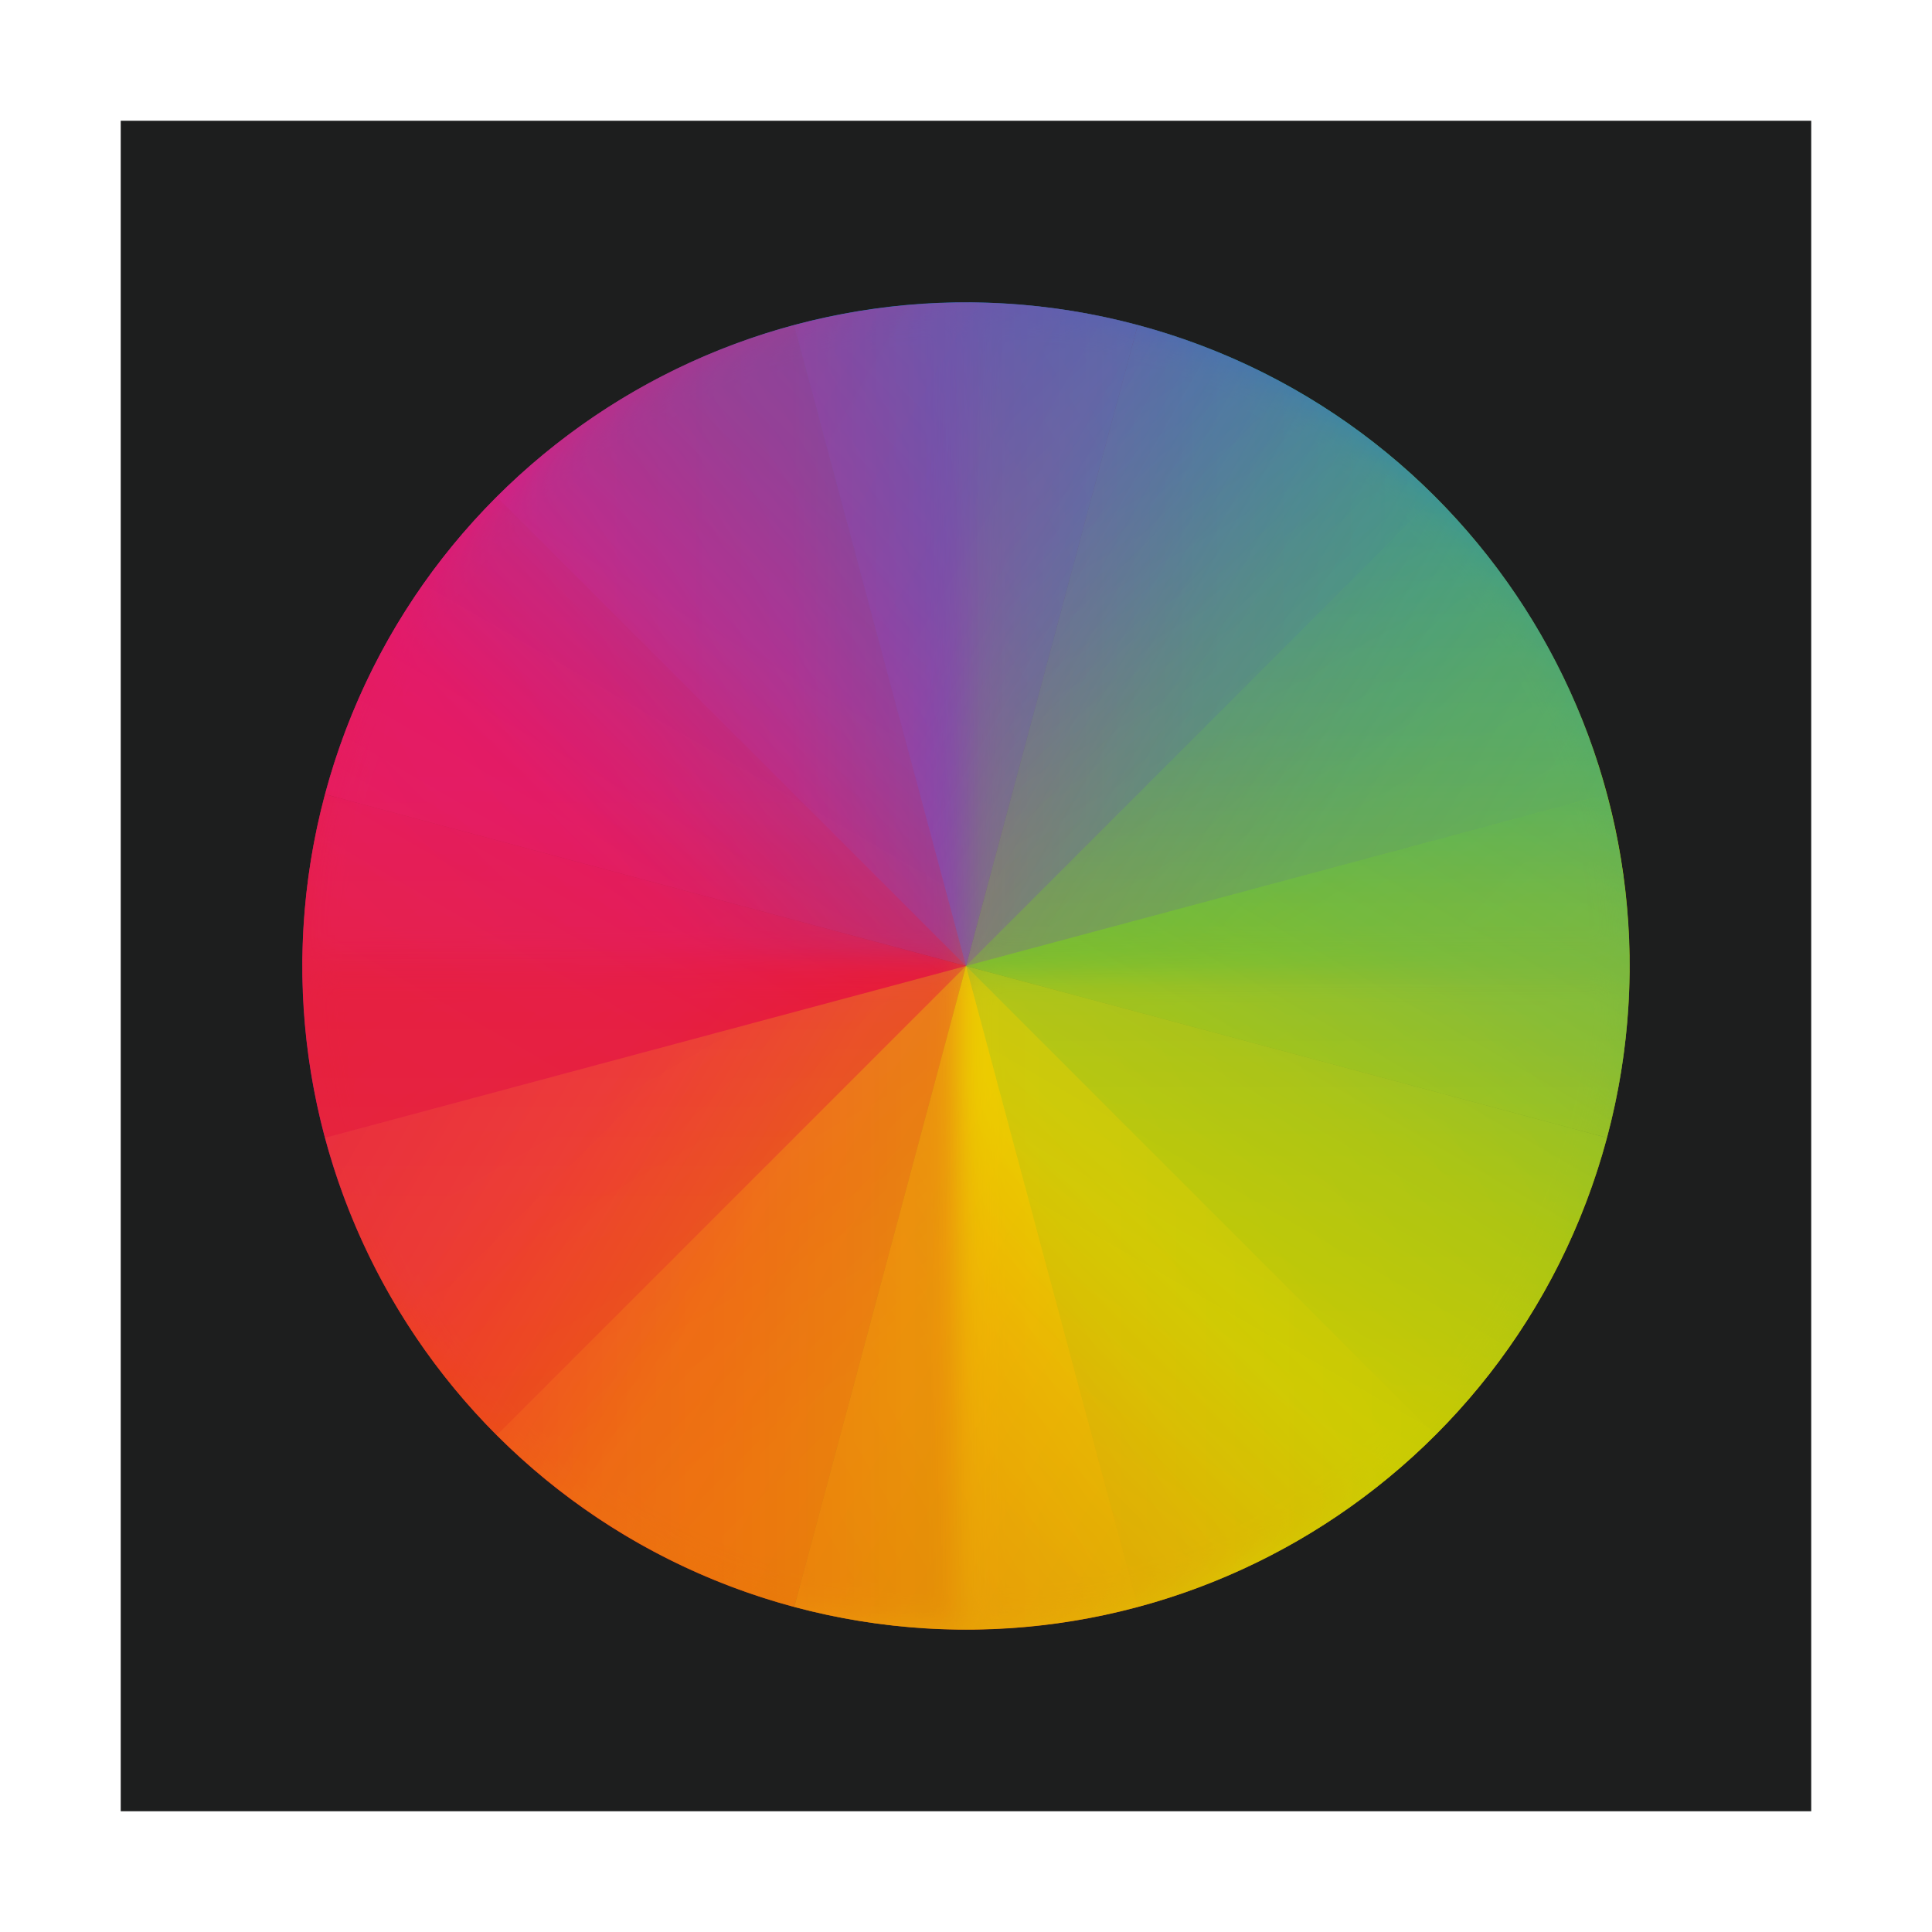
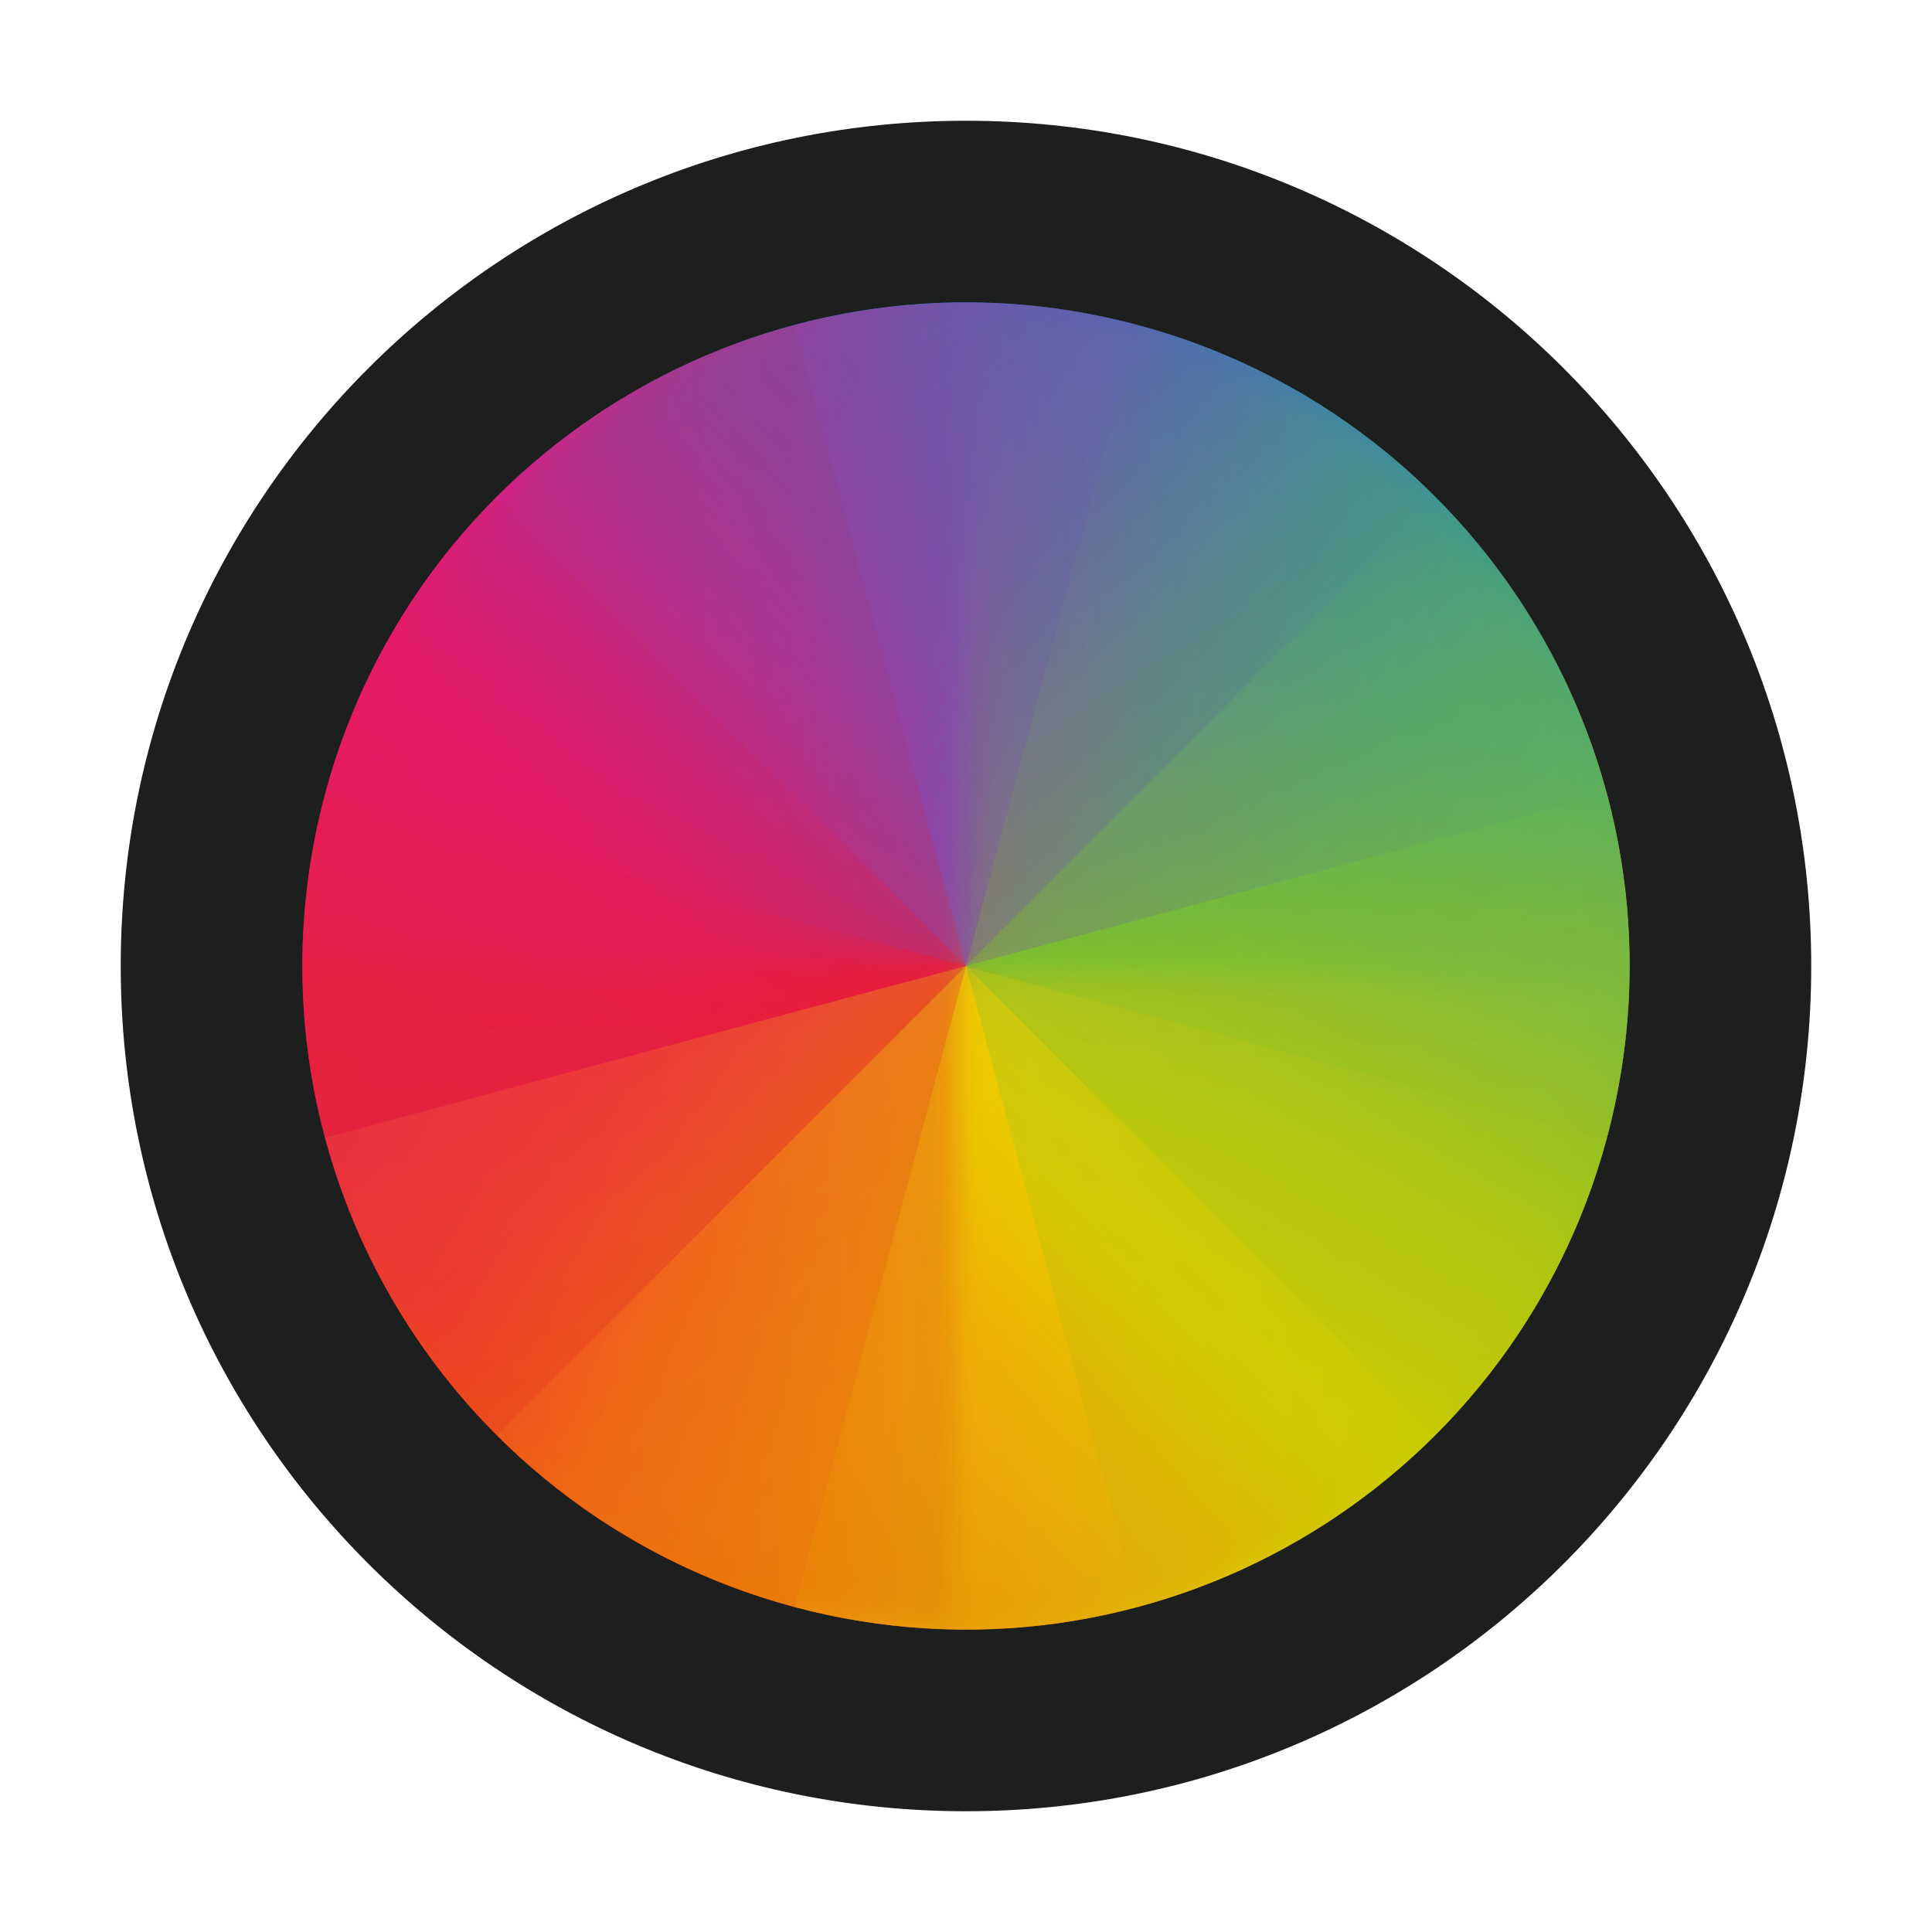
<svg xmlns="http://www.w3.org/2000/svg" xmlns:xlink="http://www.w3.org/1999/xlink" width="32" height="32" id="svg5453" version="1.1">
  <defs id="defs5455">
    <linearGradient xlink:href="#linearGradient4288" id="linearGradient4274" x1="8" y1="24" x2="24" y2="8" gradientUnits="userSpaceOnUse" />
    <linearGradient id="linearGradient4288">
      <stop id="stop4290" offset="0" style="stop-color:#e81877;stop-opacity:1" />
      <stop style="stop-color:#dd1d8c;stop-opacity:1" offset="0.312" id="stop4294-9" />
      <stop id="stop4296" offset="0.562" style="stop-color:#6d57b1;stop-opacity:1" />
      <stop style="stop-color:#2a78c1;stop-opacity:1" offset="0.75" id="stop4298" />
      <stop id="stop4292-2" offset="1" style="stop-color:#018dcb;stop-opacity:1" />
    </linearGradient>
    <clipPath clipPathUnits="userSpaceOnUse" id="clipPath4534">
      <rect ry="16" y="8" x="8" height="32" width="32" id="rect4536" style="opacity:1;fill:url(#linearGradient4538);fill-opacity:1;stroke:none;stroke-width:2.8;stroke-miterlimit:4;stroke-dasharray:none;stroke-opacity:0.55" />
    </clipPath>
    <linearGradient xlink:href="#linearGradient4300" id="linearGradient4278" gradientUnits="userSpaceOnUse" x1="8" y1="24" x2="24" y2="8" gradientTransform="matrix(1,0,0,-1,384.5714,547.798)" />
    <linearGradient id="linearGradient4300">
      <stop style="stop-color:#e51561;stop-opacity:1" offset="0" id="stop4302" />
      <stop id="stop4304" offset="0.312" style="stop-color:#e4156c;stop-opacity:1" />
      <stop style="stop-color:#e71e2c;stop-opacity:1" offset="0.562" id="stop4306" />
      <stop id="stop4308" offset="0.75" style="stop-color:#e8301e;stop-opacity:1" />
      <stop style="stop-color:#e6320e;stop-opacity:1" offset="1" id="stop4310" />
    </linearGradient>
    <clipPath clipPathUnits="userSpaceOnUse" id="clipPath4584">
      <rect ry="16" y="507.798" x="392.571" height="32" width="32" id="rect4586" style="opacity:1;fill:url(#linearGradient4588);fill-opacity:1;stroke:none;stroke-width:2.8;stroke-miterlimit:4;stroke-dasharray:none;stroke-opacity:0.55" />
    </clipPath>
    <linearGradient xlink:href="#linearGradient4328" id="linearGradient4284" gradientUnits="userSpaceOnUse" x1="8" y1="24" x2="24" y2="8" gradientTransform="matrix(-1,0,0,1,432.5714,499.798)" />
    <linearGradient id="linearGradient4328">
      <stop style="stop-color:#bec900;stop-opacity:1" offset="0" id="stop4330" />
      <stop id="stop4332" offset="0.312" style="stop-color:#9ec80a;stop-opacity:1" />
      <stop style="stop-color:#71b93d;stop-opacity:1" offset="0.562" id="stop4334" />
      <stop id="stop4336" offset="0.75" style="stop-color:#35a48f;stop-opacity:1" />
      <stop style="stop-color:#018fca;stop-opacity:1" offset="1" id="stop4338" />
    </linearGradient>
    <clipPath clipPathUnits="userSpaceOnUse" id="clipPath4550">
      <rect ry="16" y="507.798" x="392.571" height="32" width="32" id="rect4552" style="opacity:1;fill:url(#linearGradient4554);fill-opacity:1;stroke:none;stroke-width:2.8;stroke-miterlimit:4;stroke-dasharray:none;stroke-opacity:0.55" />
    </clipPath>
    <linearGradient xlink:href="#linearGradient4316" id="linearGradient4286" gradientUnits="userSpaceOnUse" gradientTransform="matrix(-1,0,0,-1,432.5714,547.798)" x1="8" y1="24" x2="24" y2="8" />
    <linearGradient id="linearGradient4316">
      <stop id="stop4318" offset="0" style="stop-color:#c1cc00;stop-opacity:1" />
      <stop style="stop-color:#dfcd00;stop-opacity:1" offset="0.312" id="stop4320" />
      <stop id="stop4322" offset="0.562" style="stop-color:#f0cc00;stop-opacity:1" />
      <stop style="stop-color:#fd8c08;stop-opacity:1" offset="0.75" id="stop4324" />
      <stop id="stop4326" offset="1" style="stop-color:#f25c13;stop-opacity:1" />
    </linearGradient>
    <clipPath clipPathUnits="userSpaceOnUse" id="clipPath4568">
      <rect ry="16" y="507.798" x="392.571" height="32" width="32" id="rect4570" style="opacity:1;fill:url(#linearGradient4572);fill-opacity:1;stroke:none;stroke-width:2.8;stroke-miterlimit:4;stroke-dasharray:none;stroke-opacity:0.55" />
    </clipPath>
    <clipPath clipPathUnits="userSpaceOnUse" id="clipPath4528">
      <rect ry="16" y="8" x="8" height="32" width="32" id="rect4530" style="opacity:1;fill:url(#linearGradient4532);fill-opacity:1;stroke:none;stroke-width:2.8;stroke-miterlimit:4;stroke-dasharray:none;stroke-opacity:0.55" />
    </clipPath>
    <filter style="color-interpolation-filters:sRGB" id="filter4390" x="-0.06" width="1.12" y="-0.06" height="1.12">
      <feGaussianBlur stdDeviation="0.4" id="feGaussianBlur4392" />
    </filter>
    <clipPath clipPathUnits="userSpaceOnUse" id="clipPath4578">
      <rect ry="16" y="507.798" x="392.571" height="32" width="32" id="rect4580" style="opacity:1;fill:url(#linearGradient4582);fill-opacity:1;stroke:none;stroke-width:2.8;stroke-miterlimit:4;stroke-dasharray:none;stroke-opacity:0.55" />
    </clipPath>
    <filter style="color-interpolation-filters:sRGB" id="filter4412" x="-0.06" width="1.12" y="-0.06" height="1.12">
      <feGaussianBlur stdDeviation="0.4" id="feGaussianBlur4414" />
    </filter>
    <clipPath clipPathUnits="userSpaceOnUse" id="clipPath4562">
      <rect ry="16" y="507.798" x="392.571" height="32" width="32" id="rect4564" style="opacity:1;fill:url(#linearGradient4566);fill-opacity:1;stroke:none;stroke-width:2.8;stroke-miterlimit:4;stroke-dasharray:none;stroke-opacity:0.55" />
    </clipPath>
    <filter style="color-interpolation-filters:sRGB" id="filter4482" x="-0.06" width="1.12" y="-0.06" height="1.12">
      <feGaussianBlur stdDeviation="0.4" id="feGaussianBlur4484" />
    </filter>
    <clipPath clipPathUnits="userSpaceOnUse" id="clipPath4544">
      <rect ry="16" y="507.798" x="392.571" height="32" width="32" id="rect4546" style="opacity:1;fill:url(#linearGradient4548);fill-opacity:1;stroke:none;stroke-width:2.8;stroke-miterlimit:4;stroke-dasharray:none;stroke-opacity:0.55" />
    </clipPath>
    <filter style="color-interpolation-filters:sRGB" id="filter4520" x="-0.06" width="1.12" y="-0.06" height="1.12">
      <feGaussianBlur stdDeviation="0.4" id="feGaussianBlur4522" />
    </filter>
    <clipPath id="clipPath4528-1" clipPathUnits="userSpaceOnUse">
      <rect style="opacity:1;fill:url(#linearGradient4532);fill-opacity:1;stroke:none;stroke-width:2.8;stroke-miterlimit:4;stroke-dasharray:none;stroke-opacity:0.55" id="rect4530-7" width="32" height="32" x="8" y="8" ry="16" />
    </clipPath>
    <clipPath id="clipPath4578-8" clipPathUnits="userSpaceOnUse">
      <rect style="opacity:1;fill:url(#linearGradient4582);fill-opacity:1;stroke:none;stroke-width:2.8;stroke-miterlimit:4;stroke-dasharray:none;stroke-opacity:0.55" id="rect4580-7" width="32" height="32" x="392.571" y="507.798" ry="16" />
    </clipPath>
    <clipPath id="clipPath4562-8" clipPathUnits="userSpaceOnUse">
      <rect style="opacity:1;fill:url(#linearGradient4566);fill-opacity:1;stroke:none;stroke-width:2.8;stroke-miterlimit:4;stroke-dasharray:none;stroke-opacity:0.55" id="rect4564-8" width="32" height="32" x="392.571" y="507.798" ry="16" />
    </clipPath>
    <clipPath id="clipPath4544-1" clipPathUnits="userSpaceOnUse">
      <rect style="opacity:1;fill:url(#linearGradient4548);fill-opacity:1;stroke:none;stroke-width:2.8;stroke-miterlimit:4;stroke-dasharray:none;stroke-opacity:0.55" id="rect4546-1" width="32" height="32" x="392.571" y="507.798" ry="16" />
    </clipPath>
    <linearGradient xlink:href="#linearGradient4288" id="linearGradient4467" gradientUnits="userSpaceOnUse" x1="8" y1="24" x2="24" y2="8" />
    <linearGradient xlink:href="#linearGradient4300" id="linearGradient4469" gradientUnits="userSpaceOnUse" gradientTransform="matrix(1,0,0,-1,384.5714,547.798)" x1="8" y1="24" x2="24" y2="8" />
    <linearGradient xlink:href="#linearGradient4328" id="linearGradient4471" gradientUnits="userSpaceOnUse" gradientTransform="matrix(-1,0,0,1,432.5714,499.798)" x1="8" y1="24" x2="24" y2="8" />
    <linearGradient xlink:href="#linearGradient4316" id="linearGradient4473" gradientUnits="userSpaceOnUse" gradientTransform="matrix(-1,0,0,-1,432.5714,547.798)" x1="8" y1="24" x2="24" y2="8" />
    <linearGradient xlink:href="#linearGradient4288" id="linearGradient4475" gradientUnits="userSpaceOnUse" x1="8" y1="24" x2="24" y2="8" />
    <linearGradient xlink:href="#linearGradient4300" id="linearGradient4477" gradientUnits="userSpaceOnUse" gradientTransform="matrix(1,0,0,-1,384.5714,547.798)" x1="8" y1="24" x2="24" y2="8" />
    <linearGradient xlink:href="#linearGradient4316" id="linearGradient4479" gradientUnits="userSpaceOnUse" gradientTransform="matrix(-1,0,0,-1,432.5714,547.798)" x1="8" y1="24" x2="24" y2="8" />
    <linearGradient xlink:href="#linearGradient4328" id="linearGradient4481" gradientUnits="userSpaceOnUse" gradientTransform="matrix(-1,0,0,1,432.5714,499.798)" x1="8" y1="24" x2="24" y2="8" />
    <linearGradient xlink:href="#linearGradient4288" id="linearGradient4483" gradientUnits="userSpaceOnUse" x1="8" y1="24" x2="24" y2="8" />
    <linearGradient xlink:href="#linearGradient4300" id="linearGradient4485" gradientUnits="userSpaceOnUse" gradientTransform="matrix(1,0,0,-1,384.5714,547.798)" x1="8" y1="24" x2="24" y2="8" />
    <linearGradient xlink:href="#linearGradient4316" id="linearGradient4487" gradientUnits="userSpaceOnUse" gradientTransform="matrix(-1,0,0,-1,432.5714,547.798)" x1="8" y1="24" x2="24" y2="8" />
    <linearGradient xlink:href="#linearGradient4328" id="linearGradient4489" gradientUnits="userSpaceOnUse" gradientTransform="matrix(-1,0,0,1,432.5714,499.798)" x1="8" y1="24" x2="24" y2="8" />
  </defs>
  <g id="layer1" transform="translate(-384.5714,-515.798)">
-     <rect style="opacity:1;fill:#1d1e1e;fill-opacity:1;stroke:none" id="rect4130" width="28" height="28" x="386.571" y="517.798" ry="0" />
+     <rect style="opacity:1;fill:#1d1e1e;fill-opacity:1;stroke:none" id="rect4130" width="28" height="28" x="386.571" y="517.798" ry="14" />
    <g id="g4612" transform="matrix(0.663471,0.1777765,-0.1777765,0.6634708,222.6151,111.6389)">
      <path clip-path="url(#clipPath4534)" id="rect4263" transform="translate(384.5714,499.798)" d="M 24,8 C 15.136,8 8,15.136 8,24 l 16,0 0,-16 z" style="opacity:1;fill:url(#linearGradient4467);fill-opacity:1;stroke:none;stroke-width:2.8;stroke-miterlimit:4;stroke-dasharray:none;stroke-opacity:0.55" />
      <path clip-path="url(#clipPath4584)" style="opacity:1;fill:url(#linearGradient4469);fill-opacity:1;stroke:none;stroke-width:2.8;stroke-miterlimit:4;stroke-dasharray:none;stroke-opacity:0.55" d="m 408.571,539.798 c -8.864,0 -16,-7.136 -16,-16 l 16,0 0,16 z" id="path4276" />
      <path clip-path="url(#clipPath4550)" style="opacity:1;fill:url(#linearGradient4471);fill-opacity:1;stroke:none;stroke-width:2.8;stroke-miterlimit:4;stroke-dasharray:none;stroke-opacity:0.55" d="m 408.571,507.798 c 8.864,0 16,7.136 16,16 l -16,0 0,-16 z" id="path4280" />
      <path clip-path="url(#clipPath4568)" id="path4282" d="m 408.571,539.798 c 8.864,0 16,-7.136 16,-16 l -16,0 0,16 z" style="opacity:1;fill:url(#linearGradient4473);fill-opacity:1;stroke:none;stroke-width:2.8;stroke-miterlimit:4;stroke-dasharray:none;stroke-opacity:0.55" />
    </g>
    <g id="g4590" transform="matrix(0.6868757,0,0,0.6868755,119.9336,172.014)" style="opacity:0.7">
      <path clip-path="url(#clipPath4528)" style="opacity:1;fill:url(#linearGradient4475);fill-opacity:1;stroke:none;stroke-width:2.8;stroke-miterlimit:4;stroke-dasharray:none;stroke-opacity:0.55;filter:url(#filter4390)" d="M 24,8 C 15.136,8 8,15.136 8,24 l 16,0 0,-16 z" transform="translate(384.5714,499.798)" id="path4340" />
      <path clip-path="url(#clipPath4578)" id="path4394" d="m 408.571,539.798 c -8.864,0 -16,-7.136 -16,-16 l 16,0 0,16 z" style="opacity:1;fill:url(#linearGradient4477);fill-opacity:1;stroke:none;stroke-width:2.8;stroke-miterlimit:4;stroke-dasharray:none;stroke-opacity:0.55;filter:url(#filter4412)" />
      <path clip-path="url(#clipPath4562)" style="opacity:1;fill:url(#linearGradient4479);fill-opacity:1;stroke:none;stroke-width:2.8;stroke-miterlimit:4;stroke-dasharray:none;stroke-opacity:0.55;filter:url(#filter4482)" d="m 408.571,539.798 c 8.864,0 16,-7.136 16,-16 l -16,0 0,16 z" id="path4416" />
      <path clip-path="url(#clipPath4544)" id="path4486" d="m 408.571,507.798 c 8.864,0 16,7.136 16,16 l -16,0 0,-16 z" style="opacity:1;fill:url(#linearGradient4481);fill-opacity:1;stroke:none;stroke-width:2.8;stroke-miterlimit:4;stroke-dasharray:none;stroke-opacity:0.55;filter:url(#filter4520)" />
    </g>
    <path clip-path="url(#clipPath4528)" style="opacity:0.35;fill:url(#linearGradient4483);fill-opacity:1;stroke:none;stroke-width:2.8;stroke-miterlimit:4;stroke-dasharray:none;stroke-opacity:0.55" d="M 24,8 C 15.136,8 8,15.136 8,24 l 16,0 0,-16 z" transform="matrix(0.4856945,0.4856943,-0.4856945,0.4856943,400.5714,508.4847)" id="path4320" />
    <path clip-path="url(#clipPath4578)" id="path4322" d="m 408.571,539.798 c -8.864,0 -16,-7.136 -16,-16 l 16,0 0,16 z" style="opacity:0.35;fill:url(#linearGradient4485);fill-opacity:1;stroke:none;stroke-width:2.8;stroke-miterlimit:4;stroke-dasharray:none;stroke-opacity:0.55" transform="matrix(0.4856945,0.4856943,-0.4856945,0.4856943,456.5363,78.95144)" />
    <path clip-path="url(#clipPath4562)" style="opacity:0.35;fill:url(#linearGradient4487);fill-opacity:1;stroke:none;stroke-width:2.8;stroke-miterlimit:4;stroke-dasharray:none;stroke-opacity:0.55" d="m 408.571,539.798 c 8.864,0 16,-7.136 16,-16 l -16,0 0,16 z" id="path4324" transform="matrix(0.4856945,0.4856943,-0.4856945,0.4856943,456.5363,78.95144)" />
    <path clip-path="url(#clipPath4544)" id="path4326" d="m 408.571,507.798 c 8.864,0 16,7.136 16,16 l -16,0 0,-16 z" style="opacity:0.35;fill:url(#linearGradient4489);fill-opacity:1;stroke:none;stroke-width:2.8;stroke-miterlimit:4;stroke-dasharray:none;stroke-opacity:0.55" transform="matrix(0.4856945,0.4856943,-0.4856945,0.4856943,456.5363,78.95144)" />
    <g id="g4594" transform="matrix(0.1777765,0.6634708,-0.663471,0.1777765,675.4618,167.6038)">
      <path clip-path="url(#clipPath4528-1)" style="opacity:0.3;fill:url(#linearGradient4274);fill-opacity:1;stroke:none;stroke-width:2.8;stroke-miterlimit:4;stroke-dasharray:none;stroke-opacity:0.55" d="M 24,8 C 15.136,8 8,15.136 8,24 l 16,0 0,-16 z" transform="translate(384.5714,499.798)" id="path4340-7" />
      <path transform="translate(-5.8251953e-6,1.0322571e-5)" clip-path="url(#clipPath4578-8)" id="path4394-4" d="m 408.571,539.798 c -8.864,0 -16,-7.136 -16,-16 l 16,0 0,16 z" style="opacity:0.3;fill:url(#linearGradient4278);fill-opacity:1;stroke:none;stroke-width:2.8;stroke-miterlimit:4;stroke-dasharray:none;stroke-opacity:0.55" />
      <path transform="translate(-5.8251953e-6,1.0322571e-5)" clip-path="url(#clipPath4562-8)" style="opacity:0.3;fill:url(#linearGradient4286);fill-opacity:1;stroke:none;stroke-width:2.8;stroke-miterlimit:4;stroke-dasharray:none;stroke-opacity:0.55" d="m 408.571,539.798 c 8.864,0 16,-7.136 16,-16 l -16,0 0,16 z" id="path4416-6" />
      <path transform="translate(-5.8251953e-6,1.0322571e-5)" clip-path="url(#clipPath4544-1)" id="path4486-5" d="m 408.571,507.798 c 8.864,0 16,7.136 16,16 l -16,0 0,-16 z" style="opacity:0.3;fill:url(#linearGradient4284);fill-opacity:1;stroke:none;stroke-width:2.8;stroke-miterlimit:4;stroke-dasharray:none;stroke-opacity:0.55" />
    </g>
  </g>
</svg>
